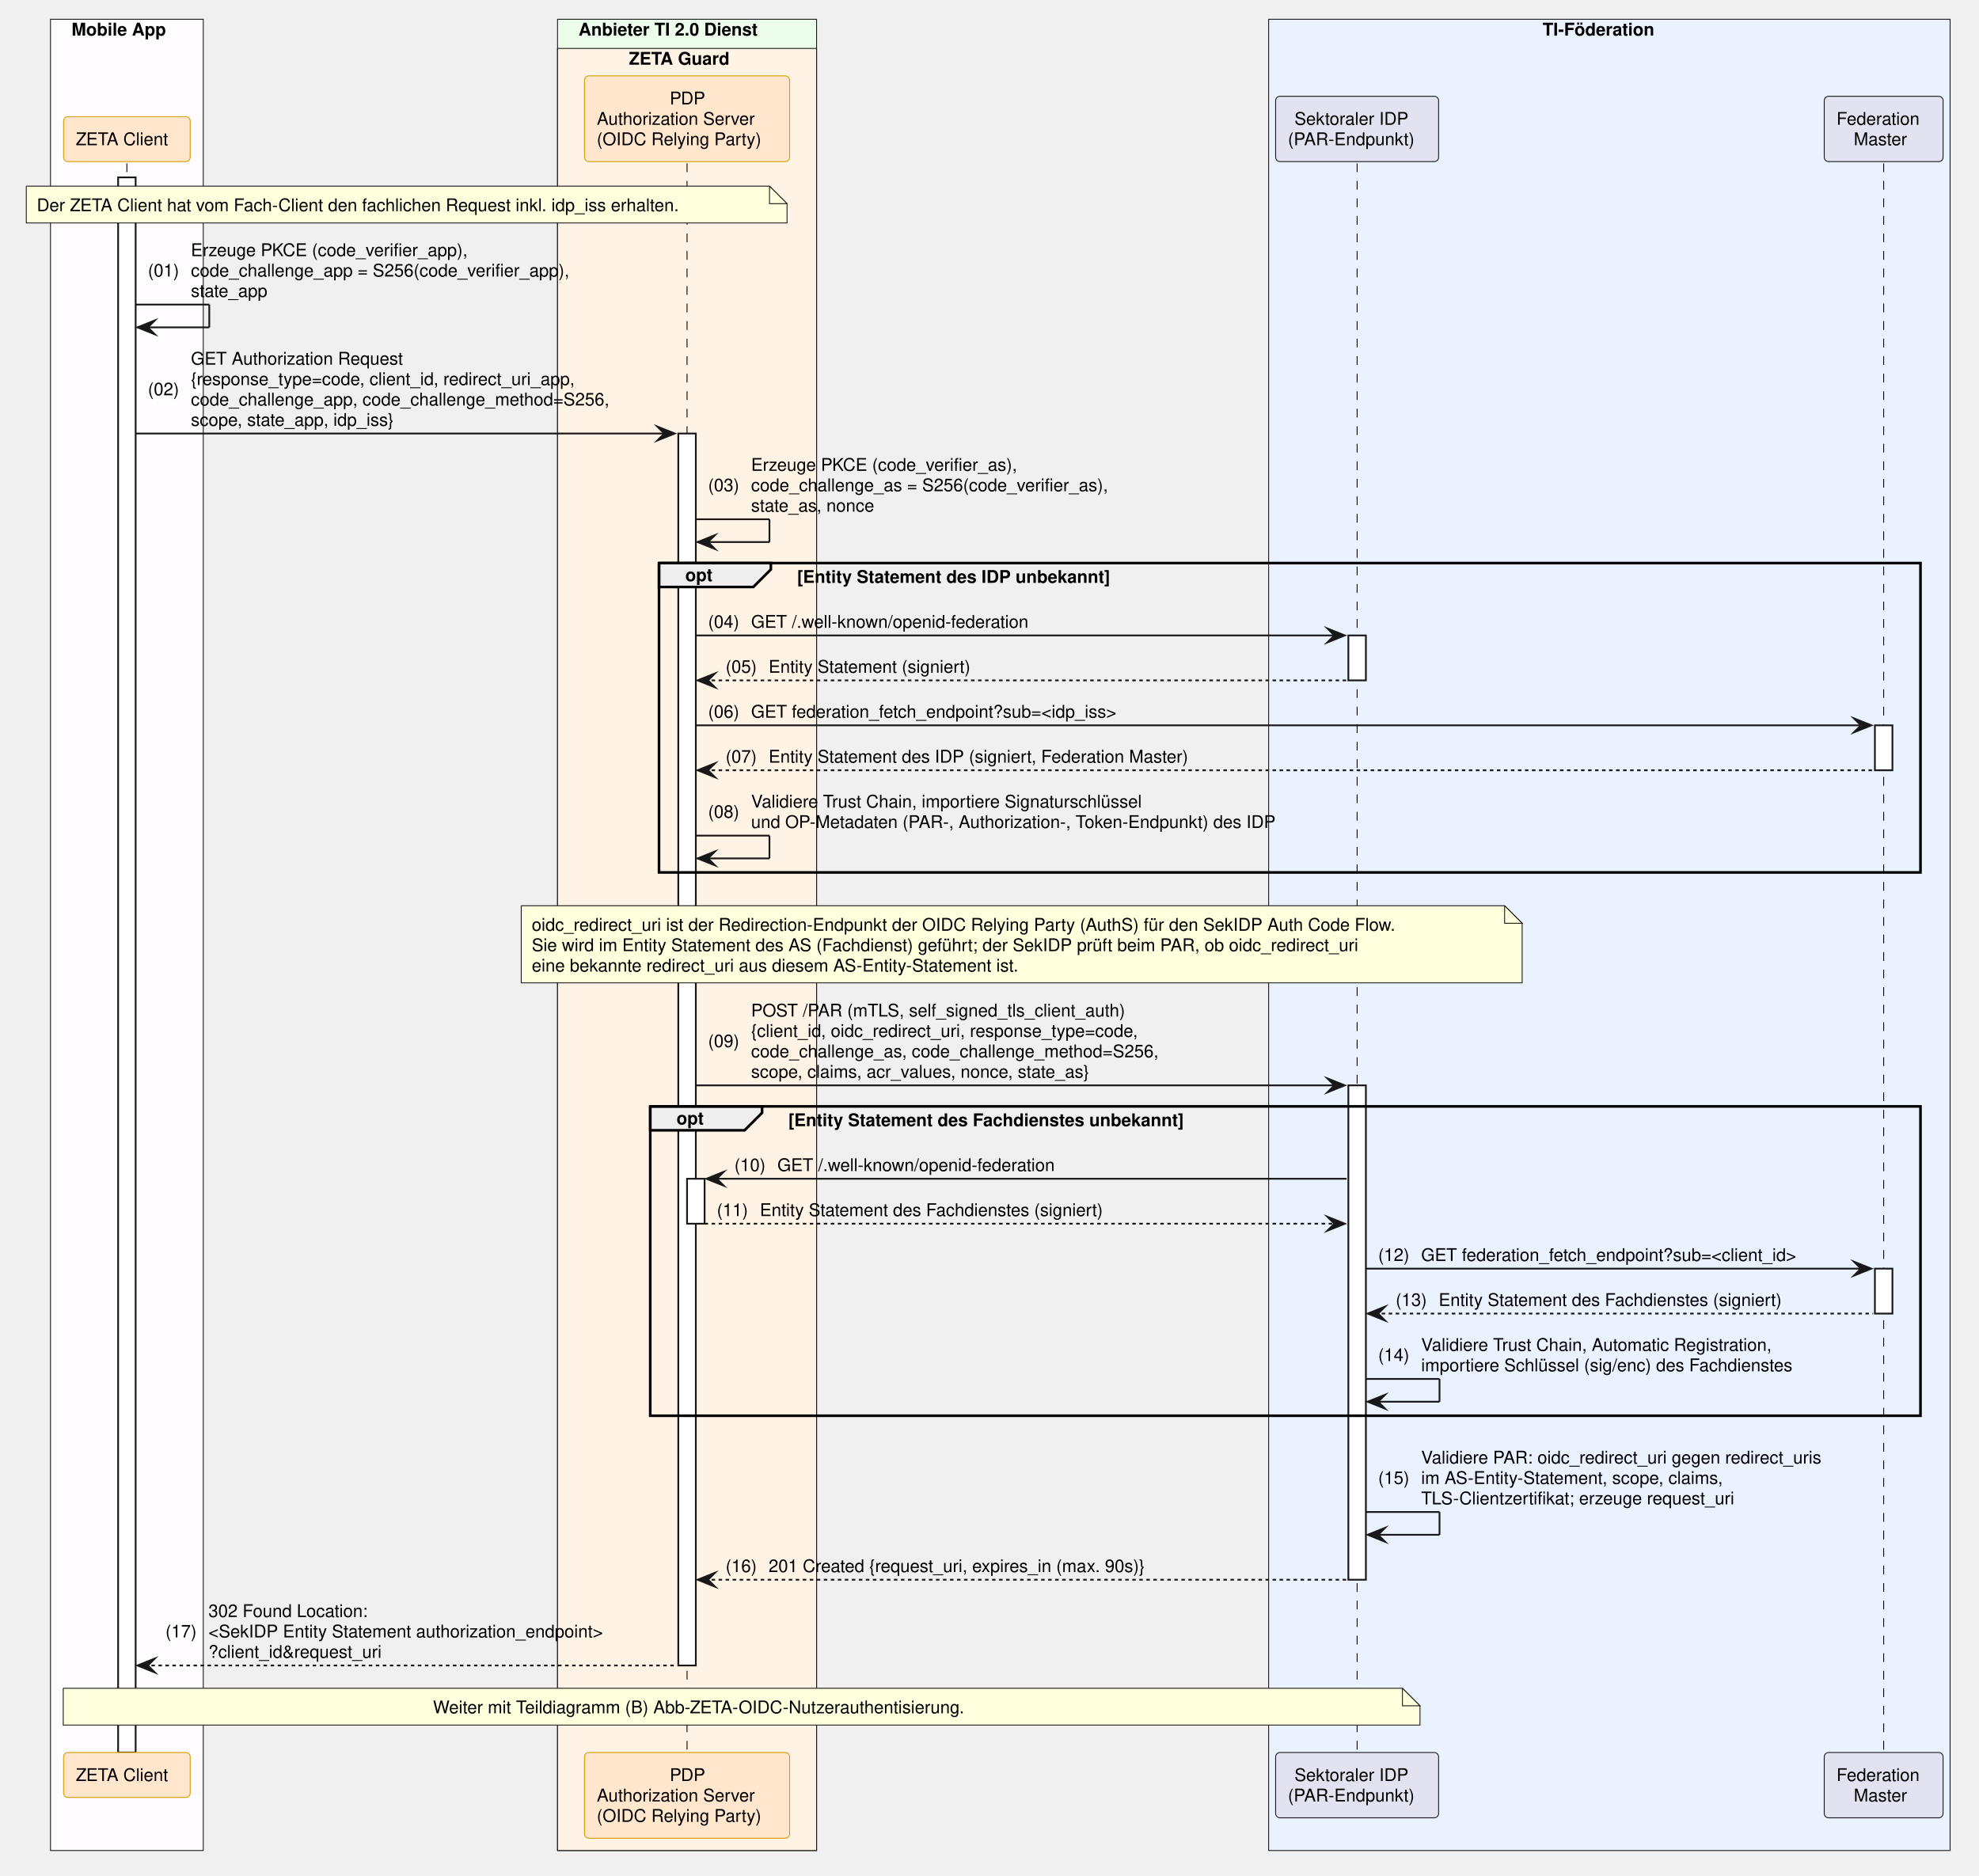
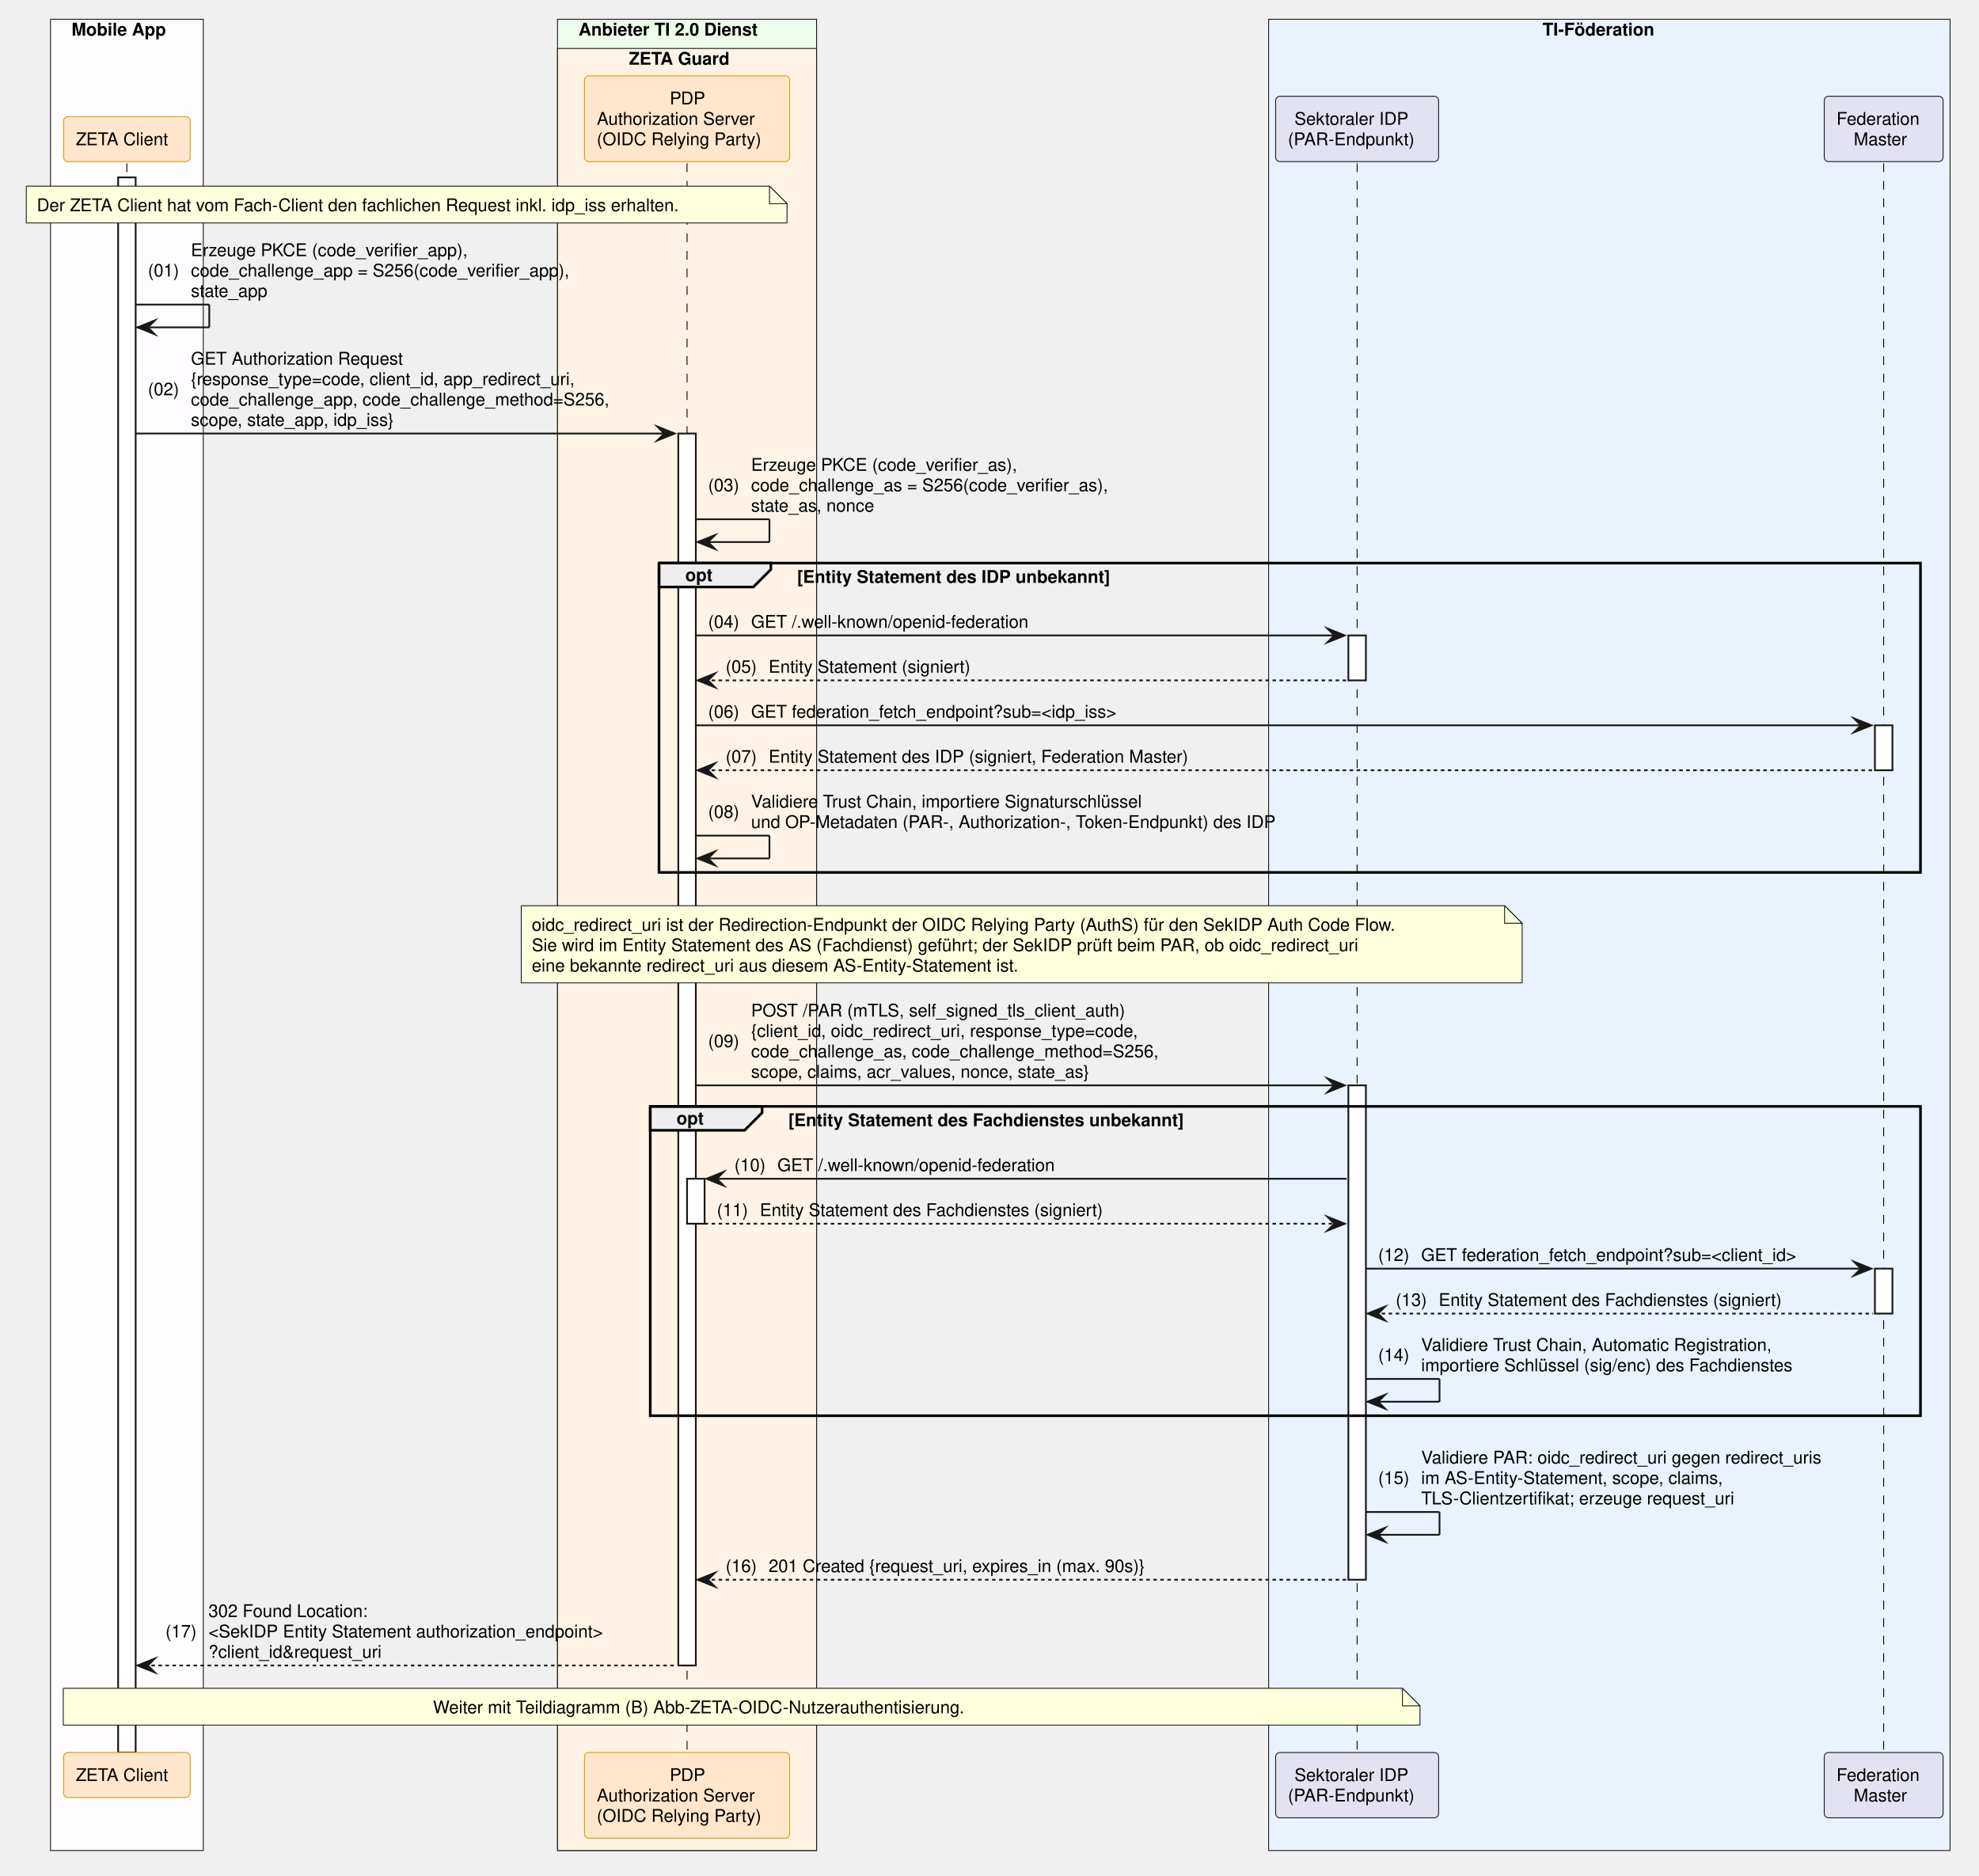
<svg xmlns="http://www.w3.org/2000/svg" contentStyleType="text/css" data-diagram-type="SEQUENCE" height="1070px" preserveAspectRatio="none" style="width:1129px;height:1070px;background:#FFFFFF;" version="1.1" viewBox="0 0 1129 1070" width="1129px" zoomAndPan="magnify">
  <defs />
  <g>
    <rect fill="#FEFCFF" height="1044.75" style="stroke:#181818;stroke-width:0.5;" width="87.154" x="28.809" y="11" />
    <text fill="#000000" font-family="Helvetica" font-size="10" font-weight="700" x="40.809" y="20.282">Mobile App</text>
    <rect fill="#EDFDEC" height="1044.75" style="stroke:#181818;stroke-width:0.5;" width="147.784" x="318.066" y="11" />
    <text fill="#000000" font-family="Helvetica" font-size="10" font-weight="700" x="330.066" y="20.282">Anbieter TI 2.0 Dienst</text>
    <rect fill="#FFF3E5" height="1028.109" style="stroke:#181818;stroke-width:0.5;" width="147.784" x="318.066" y="27.641" />
    <text fill="#000000" font-family="Helvetica" font-size="10" font-weight="700" x="358.814" y="36.923">ZETA Guard</text>
    <rect fill="#EAF2FF" height="1044.75" style="stroke:#181818;stroke-width:0.5;" width="388.772" x="723.741" y="11" />
    <text fill="#000000" font-family="Helvetica" font-size="10" font-weight="700" x="880.022" y="20.282">TI-Föderation</text>
    <g>
      <rect fill="#000000" fill-opacity="0" height="906.625" width="8" x="68.886" y="93.203" />
      <line style="stroke:#000000;stroke-width:0.5;stroke-dasharray:5,5;" x1="72.386" x2="72.386" y1="93.203" y2="999.828" />
    </g>
    <g>
      <rect fill="#FFFFFF" height="898.625" style="stroke:#181818;stroke-width:1;" width="10" x="67.386" y="101.203" />
    </g>
    <g>
      <rect fill="#000000" fill-opacity="0" height="906.625" width="8" x="388.459" y="93.203" />
      <line style="stroke:#000000;stroke-width:0.5;stroke-dasharray:5,5;" x1="391.959" x2="391.959" y1="93.203" y2="999.828" />
    </g>
    <g>
      <rect fill="#FFFFFF" height="702.859" style="stroke:#181818;stroke-width:1;" width="10" x="386.959" y="247.328" />
    </g>
    <g>
      <rect fill="#FFFFFF" height="25.641" style="stroke:#181818;stroke-width:1;" width="10" x="391.959" y="672.5" />
    </g>
    <g>
      <rect fill="#000000" fill-opacity="0" height="906.625" width="8" x="770.726" y="93.203" />
      <line style="stroke:#000000;stroke-width:0.5;stroke-dasharray:5,5;" x1="774.226" x2="774.226" y1="93.203" y2="999.828" />
    </g>
    <g>
      <rect fill="#FFFFFF" height="25.641" style="stroke:#181818;stroke-width:1;" width="10" x="769.226" y="362.531" />
    </g>
    <g>
      <rect fill="#FFFFFF" height="282.047" style="stroke:#181818;stroke-width:1;" width="10" x="769.226" y="619.219" />
    </g>
    <g>
      <rect fill="#000000" fill-opacity="0" height="906.625" width="8" x="1071.114" y="93.203" />
      <line style="stroke:#000000;stroke-width:0.5;stroke-dasharray:5,5;" x1="1074.614" x2="1074.614" y1="93.203" y2="999.828" />
    </g>
    <g>
      <rect fill="#FFFFFF" height="25.641" style="stroke:#181818;stroke-width:1;" width="10" x="1069.614" y="413.812" />
    </g>
    <g>
      <rect fill="#FFFFFF" height="25.641" style="stroke:#181818;stroke-width:1;" width="10" x="1069.614" y="723.781" />
    </g>
    <rect fill="#FFE6CC" height="25.641" rx="2.5" ry="2.5" style="stroke:#D79B00;stroke-width:0.5;" width="72.247" x="36.263" y="66.562" />
    <text fill="#000000" font-family="Helvetica" font-size="10" x="43.263" y="82.845">ZETA Client</text>
    <rect fill="#FFE6CC" height="48.922" rx="2.5" ry="2.5" style="stroke:#D79B00;stroke-width:0.5;" width="117.032" x="333.442" y="43.281" />
    <text fill="#000000" font-family="Helvetica" font-size="10" x="382.078" y="59.563">PDP</text>
    <text fill="#000000" font-family="Helvetica" font-size="10" x="340.484" y="71.204">Authorization Server</text>
    <text fill="#000000" font-family="Helvetica" font-size="10" x="340.442" y="82.845">(OIDC Relying Party)</text>
    <rect fill="#E2E2F0" height="37.281" rx="2.5" ry="2.5" style="stroke:#181818;stroke-width:0.5;" width="92.97" x="727.741" y="54.922" />
    <text fill="#000000" font-family="Helvetica" font-size="10" x="738.491" y="71.204">Sektoraler IDP</text>
    <text fill="#000000" font-family="Helvetica" font-size="10" x="734.741" y="82.845">(PAR-Endpunkt)</text>
    <rect fill="#E2E2F0" height="37.281" rx="2.5" ry="2.5" style="stroke:#181818;stroke-width:0.5;" width="67.799" x="1040.714" y="54.922" />
    <text fill="#000000" font-family="Helvetica" font-size="10" x="1047.714" y="71.204">Federation</text>
    <text fill="#000000" font-family="Helvetica" font-size="10" x="1057.539" y="82.845">Master</text>
    <rect fill="#FFE6CC" height="25.641" rx="2.5" ry="2.5" style="stroke:#D79B00;stroke-width:0.5;" width="72.247" x="36.263" y="999.828" />
    <text fill="#000000" font-family="Helvetica" font-size="10" x="43.263" y="1016.11">ZETA Client</text>
    <rect fill="#FFE6CC" height="48.922" rx="2.5" ry="2.5" style="stroke:#D79B00;stroke-width:0.5;" width="117.032" x="333.442" y="999.828" />
    <text fill="#000000" font-family="Helvetica" font-size="10" x="382.078" y="1016.11">PDP</text>
    <text fill="#000000" font-family="Helvetica" font-size="10" x="340.484" y="1027.751">Authorization Server</text>
    <text fill="#000000" font-family="Helvetica" font-size="10" x="340.442" y="1039.392">(OIDC Relying Party)</text>
    <rect fill="#E2E2F0" height="37.281" rx="2.5" ry="2.5" style="stroke:#181818;stroke-width:0.5;" width="92.97" x="727.741" y="999.828" />
    <text fill="#000000" font-family="Helvetica" font-size="10" x="738.491" y="1016.11">Sektoraler IDP</text>
    <text fill="#000000" font-family="Helvetica" font-size="10" x="734.741" y="1027.751">(PAR-Endpunkt)</text>
    <rect fill="#E2E2F0" height="37.281" rx="2.5" ry="2.5" style="stroke:#181818;stroke-width:0.5;" width="67.799" x="1040.714" y="999.828" />
    <text fill="#000000" font-family="Helvetica" font-size="10" x="1047.714" y="1016.11">Federation</text>
    <text fill="#000000" font-family="Helvetica" font-size="10" x="1057.539" y="1027.751">Master</text>
    <path d="M15,106.203 L15,127.203 L449,127.203 L449,116.203 L439,106.203 L15,106.203" fill="#FEFFDD" style="stroke:#181818;stroke-width:0.5;" />
    <path d="M439,106.203 L439,116.203 L449,116.203 L439,106.203" fill="#FEFFDD" style="stroke:#181818;stroke-width:0.5;" />
    <text fill="#000000" font-family="Helvetica" font-size="10" x="21" y="120.485">Der ZETA Client hat vom Fach-Client den fachlichen Request inkl. idp_iss erhalten.</text>
    <line style="stroke:#181818;stroke-width:1;" x1="77.386" x2="119.386" y1="173.766" y2="173.766" />
    <line style="stroke:#181818;stroke-width:1;" x1="119.386" x2="119.386" y1="173.766" y2="186.766" />
    <line style="stroke:#181818;stroke-width:1;" x1="78.386" x2="119.386" y1="186.766" y2="186.766" />
    <polygon fill="#181818" points="88.386,182.766,78.386,186.766,88.386,190.766,84.386,186.766" style="stroke:#181818;stroke-width:1;stroke-linejoin:miter;stroke-miterlimit:10;" />
    <text fill="#000000" font-family="Helvetica" font-size="10" x="84.386" y="157.767">(01)</text>
    <text fill="#000000" font-family="Helvetica" font-size="10" x="108.914" y="146.126">Erzeuge PKCE (code_verifier_app),</text>
    <text fill="#000000" font-family="Helvetica" font-size="10" x="108.914" y="157.767">code_challenge_app = S256(code_verifier_app),</text>
    <text fill="#000000" font-family="Helvetica" font-size="10" x="108.914" y="169.407">state_app</text>
    <polygon fill="#181818" points="374.959,243.328,384.959,247.328,374.959,251.328,378.959,247.328" style="stroke:#181818;stroke-width:1;stroke-linejoin:miter;stroke-miterlimit:10;" />
    <line style="stroke:#181818;stroke-width:1;" x1="77.386" x2="380.959" y1="247.328" y2="247.328" />
    <text fill="#000000" font-family="Helvetica" font-size="10" x="84.386" y="225.509">(02)</text>
    <text fill="#000000" font-family="Helvetica" font-size="10" x="108.914" y="208.048">GET Authorization Request</text>
-     <text fill="#000000" font-family="Helvetica" font-size="10" x="108.914" y="219.689">{response_type=code, client_id, redirect_uri_app,</text>
+     <text fill="#000000" font-family="Helvetica" font-size="10" x="108.914" y="219.689">{response_type=code, client_id, app_redirect_uri,</text>
    <text fill="#000000" font-family="Helvetica" font-size="10" x="108.914" y="231.329">code_challenge_app, code_challenge_method=S256,</text>
    <text fill="#000000" font-family="Helvetica" font-size="10" x="108.914" y="242.97">scope, state_app, idp_iss}</text>
    <line style="stroke:#181818;stroke-width:1;" x1="396.959" x2="438.959" y1="296.25" y2="296.25" />
    <line style="stroke:#181818;stroke-width:1;" x1="438.959" x2="438.959" y1="296.25" y2="309.25" />
    <line style="stroke:#181818;stroke-width:1;" x1="397.959" x2="438.959" y1="309.25" y2="309.25" />
    <polygon fill="#181818" points="407.959,305.25,397.959,309.25,407.959,313.25,403.959,309.25" style="stroke:#181818;stroke-width:1;stroke-linejoin:miter;stroke-miterlimit:10;" />
    <text fill="#000000" font-family="Helvetica" font-size="10" x="403.959" y="280.251">(03)</text>
    <text fill="#000000" font-family="Helvetica" font-size="10" x="428.486" y="268.61">Erzeuge PKCE (code_verifier_as),</text>
    <text fill="#000000" font-family="Helvetica" font-size="10" x="428.486" y="280.251">code_challenge_as = S256(code_verifier_as),</text>
    <text fill="#000000" font-family="Helvetica" font-size="10" x="428.486" y="291.892">state_as, nonce</text>
    <path d="M375.959,321.25 L439.767,321.25 L439.767,324.891 L429.767,334.891 L375.959,334.891 L375.959,321.25" fill="#EEEEEE" style="stroke:#000000;stroke-width:1.5;" />
    <rect fill="none" height="176.484" style="stroke:#000000;stroke-width:1.5;" width="719.655" x="375.959" y="321.25" />
    <text fill="#000000" font-family="Helvetica" font-size="10" font-weight="700" x="390.959" y="331.532">opt</text>
    <text fill="#000000" font-family="Helvetica" font-size="10" font-weight="700" x="454.767" y="332.532">[Entity Statement des IDP unbekannt]</text>
    <polygon fill="#181818" points="757.226,358.531,767.226,362.531,757.226,366.531,761.226,362.531" style="stroke:#181818;stroke-width:1;stroke-linejoin:miter;stroke-miterlimit:10;" />
    <line style="stroke:#181818;stroke-width:1;" x1="396.959" x2="763.226" y1="362.531" y2="362.531" />
    <text fill="#000000" font-family="Helvetica" font-size="10" x="403.959" y="358.173">(04)</text>
    <text fill="#000000" font-family="Helvetica" font-size="10" x="428.486" y="358.173">GET /.well-known/openid-federation</text>
    <polygon fill="#181818" points="407.959,384.172,397.959,388.172,407.959,392.172,403.959,388.172" style="stroke:#181818;stroke-width:1;stroke-linejoin:miter;stroke-miterlimit:10;" />
    <line style="stroke:#181818;stroke-width:1;stroke-dasharray:2,2;" x1="401.959" x2="768.226" y1="388.172" y2="388.172" />
    <text fill="#000000" font-family="Helvetica" font-size="10" x="413.959" y="383.813">(05)</text>
    <text fill="#000000" font-family="Helvetica" font-size="10" x="438.486" y="383.813">Entity Statement (signiert)</text>
    <polygon fill="#181818" points="1057.614,409.812,1067.614,413.812,1057.614,417.812,1061.614,413.812" style="stroke:#181818;stroke-width:1;stroke-linejoin:miter;stroke-miterlimit:10;" />
    <line style="stroke:#181818;stroke-width:1;" x1="396.959" x2="1063.614" y1="413.812" y2="413.812" />
    <text fill="#000000" font-family="Helvetica" font-size="10" x="403.959" y="409.454">(06)</text>
    <text fill="#000000" font-family="Helvetica" font-size="10" x="428.486" y="409.454">GET federation_fetch_endpoint?sub=&lt;idp_iss&gt;</text>
    <polygon fill="#181818" points="407.959,435.453,397.959,439.453,407.959,443.453,403.959,439.453" style="stroke:#181818;stroke-width:1;stroke-linejoin:miter;stroke-miterlimit:10;" />
    <line style="stroke:#181818;stroke-width:1;stroke-dasharray:2,2;" x1="401.959" x2="1068.614" y1="439.453" y2="439.453" />
    <text fill="#000000" font-family="Helvetica" font-size="10" x="413.959" y="435.095">(07)</text>
    <text fill="#000000" font-family="Helvetica" font-size="10" x="438.486" y="435.095">Entity Statement des IDP (signiert, Federation Master)</text>
    <line style="stroke:#181818;stroke-width:1;" x1="396.959" x2="438.959" y1="476.734" y2="476.734" />
    <line style="stroke:#181818;stroke-width:1;" x1="438.959" x2="438.959" y1="476.734" y2="489.734" />
    <line style="stroke:#181818;stroke-width:1;" x1="397.959" x2="438.959" y1="489.734" y2="489.734" />
    <polygon fill="#181818" points="407.959,485.734,397.959,489.734,407.959,493.734,403.959,489.734" style="stroke:#181818;stroke-width:1;stroke-linejoin:miter;stroke-miterlimit:10;" />
    <text fill="#000000" font-family="Helvetica" font-size="10" x="403.959" y="466.556">(08)</text>
    <text fill="#000000" font-family="Helvetica" font-size="10" x="428.486" y="460.735">Validiere Trust Chain, importiere Signaturschlüssel</text>
    <text fill="#000000" font-family="Helvetica" font-size="10" x="428.486" y="472.376">und OP-Metadaten (PAR-, Authorization-, Token-Endpunkt) des IDP</text>
    <path d="M297.368,516.734 L297.368,560.734 L868.368,560.734 L868.368,526.734 L858.368,516.734 L297.368,516.734" fill="#FEFFDD" style="stroke:#181818;stroke-width:0.5;" />
    <path d="M858.368,516.734 L858.368,526.734 L868.368,526.734 L858.368,516.734" fill="#FEFFDD" style="stroke:#181818;stroke-width:0.5;" />
    <text fill="#000000" font-family="Helvetica" font-size="10" x="303.368" y="531.017">oidc_redirect_uri ist der Redirection-Endpunkt der OIDC Relying Party (AuthS) für den SekIDP Auth Code Flow.</text>
    <text fill="#000000" font-family="Helvetica" font-size="10" x="303.368" y="542.657">Sie wird im Entity Statement des AS (Fachdienst) geführt; der SekIDP prüft beim PAR, ob oidc_redirect_uri</text>
    <text fill="#000000" font-family="Helvetica" font-size="10" x="303.368" y="554.298">eine bekannte redirect_uri aus diesem AS-Entity-Statement ist.</text>
    <polygon fill="#181818" points="757.226,615.219,767.226,619.219,757.226,623.219,761.226,619.219" style="stroke:#181818;stroke-width:1;stroke-linejoin:miter;stroke-miterlimit:10;" />
    <line style="stroke:#181818;stroke-width:1;" x1="396.959" x2="763.226" y1="619.219" y2="619.219" />
    <text fill="#000000" font-family="Helvetica" font-size="10" x="403.959" y="597.399">(09)</text>
    <text fill="#000000" font-family="Helvetica" font-size="10" x="428.486" y="579.938">POST /PAR (mTLS, self_signed_tls_client_auth)</text>
    <text fill="#000000" font-family="Helvetica" font-size="10" x="428.486" y="591.579">{client_id, oidc_redirect_uri, response_type=code,</text>
    <text fill="#000000" font-family="Helvetica" font-size="10" x="428.486" y="603.22">code_challenge_as, code_challenge_method=S256,</text>
    <text fill="#000000" font-family="Helvetica" font-size="10" x="428.486" y="614.86">scope, claims, acr_values, nonce, state_as}</text>
    <path d="M370.959,631.219 L434.767,631.219 L434.767,634.859 L424.767,644.859 L370.959,644.859 L370.959,631.219" fill="#EEEEEE" style="stroke:#000000;stroke-width:1.5;" />
    <rect fill="none" height="176.484" style="stroke:#000000;stroke-width:1.5;" width="724.655" x="370.959" y="631.219" />
    <text fill="#000000" font-family="Helvetica" font-size="10" font-weight="700" x="385.959" y="641.501">opt</text>
    <text fill="#000000" font-family="Helvetica" font-size="10" font-weight="700" x="449.767" y="642.501">[Entity Statement des Fachdienstes unbekannt]</text>
    <polygon fill="#181818" points="412.959,668.5,402.959,672.5,412.959,676.5,408.959,672.5" style="stroke:#181818;stroke-width:1;stroke-linejoin:miter;stroke-miterlimit:10;" />
    <line style="stroke:#181818;stroke-width:1;" x1="406.959" x2="768.226" y1="672.5" y2="672.5" />
    <text fill="#000000" font-family="Helvetica" font-size="10" x="418.959" y="668.142">(10)</text>
    <text fill="#000000" font-family="Helvetica" font-size="10" x="443.486" y="668.142">GET /.well-known/openid-federation</text>
    <polygon fill="#181818" points="757.226,694.141,767.226,698.141,757.226,702.141,761.226,698.141" style="stroke:#181818;stroke-width:1;stroke-linejoin:miter;stroke-miterlimit:10;" />
    <line style="stroke:#181818;stroke-width:1;stroke-dasharray:2,2;" x1="401.959" x2="763.226" y1="698.141" y2="698.141" />
    <text fill="#000000" font-family="Helvetica" font-size="10" x="408.959" y="693.782">(11)</text>
    <text fill="#000000" font-family="Helvetica" font-size="10" x="433.486" y="693.782">Entity Statement des Fachdienstes (signiert)</text>
    <polygon fill="#181818" points="1057.614,719.781,1067.614,723.781,1057.614,727.781,1061.614,723.781" style="stroke:#181818;stroke-width:1;stroke-linejoin:miter;stroke-miterlimit:10;" />
    <line style="stroke:#181818;stroke-width:1;" x1="779.226" x2="1063.614" y1="723.781" y2="723.781" />
    <text fill="#000000" font-family="Helvetica" font-size="10" x="786.226" y="719.423">(12)</text>
    <text fill="#000000" font-family="Helvetica" font-size="10" x="810.753" y="719.423">GET federation_fetch_endpoint?sub=&lt;client_id&gt;</text>
    <polygon fill="#181818" points="790.226,745.422,780.226,749.422,790.226,753.422,786.226,749.422" style="stroke:#181818;stroke-width:1;stroke-linejoin:miter;stroke-miterlimit:10;" />
    <line style="stroke:#181818;stroke-width:1;stroke-dasharray:2,2;" x1="784.226" x2="1068.614" y1="749.422" y2="749.422" />
    <text fill="#000000" font-family="Helvetica" font-size="10" x="796.226" y="745.063">(13)</text>
    <text fill="#000000" font-family="Helvetica" font-size="10" x="820.753" y="745.063">Entity Statement des Fachdienstes (signiert)</text>
    <line style="stroke:#181818;stroke-width:1;" x1="779.226" x2="821.226" y1="786.703" y2="786.703" />
    <line style="stroke:#181818;stroke-width:1;" x1="821.226" x2="821.226" y1="786.703" y2="799.703" />
    <line style="stroke:#181818;stroke-width:1;" x1="780.226" x2="821.226" y1="799.703" y2="799.703" />
    <polygon fill="#181818" points="790.226,795.703,780.226,799.703,790.226,803.703,786.226,799.703" style="stroke:#181818;stroke-width:1;stroke-linejoin:miter;stroke-miterlimit:10;" />
    <text fill="#000000" font-family="Helvetica" font-size="10" x="786.226" y="776.524">(14)</text>
    <text fill="#000000" font-family="Helvetica" font-size="10" x="810.753" y="770.704">Validiere Trust Chain, Automatic Registration,</text>
    <text fill="#000000" font-family="Helvetica" font-size="10" x="810.753" y="782.345">importiere Schlüssel (sig/enc) des Fachdienstes</text>
    <line style="stroke:#181818;stroke-width:1;" x1="779.226" x2="821.226" y1="862.625" y2="862.625" />
    <line style="stroke:#181818;stroke-width:1;" x1="821.226" x2="821.226" y1="862.625" y2="875.625" />
    <line style="stroke:#181818;stroke-width:1;" x1="780.226" x2="821.226" y1="875.625" y2="875.625" />
    <polygon fill="#181818" points="790.226,871.625,780.226,875.625,790.226,879.625,786.226,875.625" style="stroke:#181818;stroke-width:1;stroke-linejoin:miter;stroke-miterlimit:10;" />
    <text fill="#000000" font-family="Helvetica" font-size="10" x="786.226" y="846.626">(15)</text>
    <text fill="#000000" font-family="Helvetica" font-size="10" x="810.753" y="834.985">Validiere PAR: oidc_redirect_uri gegen redirect_uris</text>
    <text fill="#000000" font-family="Helvetica" font-size="10" x="810.753" y="846.626">im AS-Entity-Statement, scope, claims,</text>
    <text fill="#000000" font-family="Helvetica" font-size="10" x="810.753" y="858.267">TLS-Clientzertifikat; erzeuge request_uri</text>
    <polygon fill="#181818" points="407.959,897.266,397.959,901.266,407.959,905.266,403.959,901.266" style="stroke:#181818;stroke-width:1;stroke-linejoin:miter;stroke-miterlimit:10;" />
    <line style="stroke:#181818;stroke-width:1;stroke-dasharray:2,2;" x1="401.959" x2="768.226" y1="901.266" y2="901.266" />
    <text fill="#000000" font-family="Helvetica" font-size="10" x="413.959" y="896.907">(16)</text>
    <text fill="#000000" font-family="Helvetica" font-size="10" x="438.486" y="896.907">201 Created {request_uri, expires_in (max. 90s)}</text>
    <polygon fill="#181818" points="88.386,946.188,78.386,950.188,88.386,954.188,84.386,950.188" style="stroke:#181818;stroke-width:1;stroke-linejoin:miter;stroke-miterlimit:10;" />
    <line style="stroke:#181818;stroke-width:1;stroke-dasharray:2,2;" x1="82.386" x2="385.959" y1="950.188" y2="950.188" />
    <text fill="#000000" font-family="Helvetica" font-size="10" x="94.386" y="934.188">(17)</text>
    <text fill="#000000" font-family="Helvetica" font-size="10" x="118.914" y="922.548">302 Found Location:</text>
    <text fill="#000000" font-family="Helvetica" font-size="10" x="118.914" y="934.188">&lt;SekIDP Entity Statement authorization_endpoint&gt;</text>
    <text fill="#000000" font-family="Helvetica" font-size="10" x="118.914" y="945.829">?client_id&amp;request_uri</text>
    <path d="M36.082,963.188 L36.082,984.188 L810.082,984.188 L810.082,973.188 L800.082,963.188 L36.082,963.188" fill="#FEFFDD" style="stroke:#181818;stroke-width:0.5;" />
    <path d="M800.082,963.188 L800.082,973.188 L810.082,973.188 L800.082,963.188" fill="#FEFFDD" style="stroke:#181818;stroke-width:0.5;" />
    <text fill="#000000" font-family="Helvetica" font-size="10" x="247.024" y="977.47">Weiter mit Teildiagramm (B) Abb-ZETA-OIDC-Nutzerauthentisierung.</text>
  </g>
</svg>
